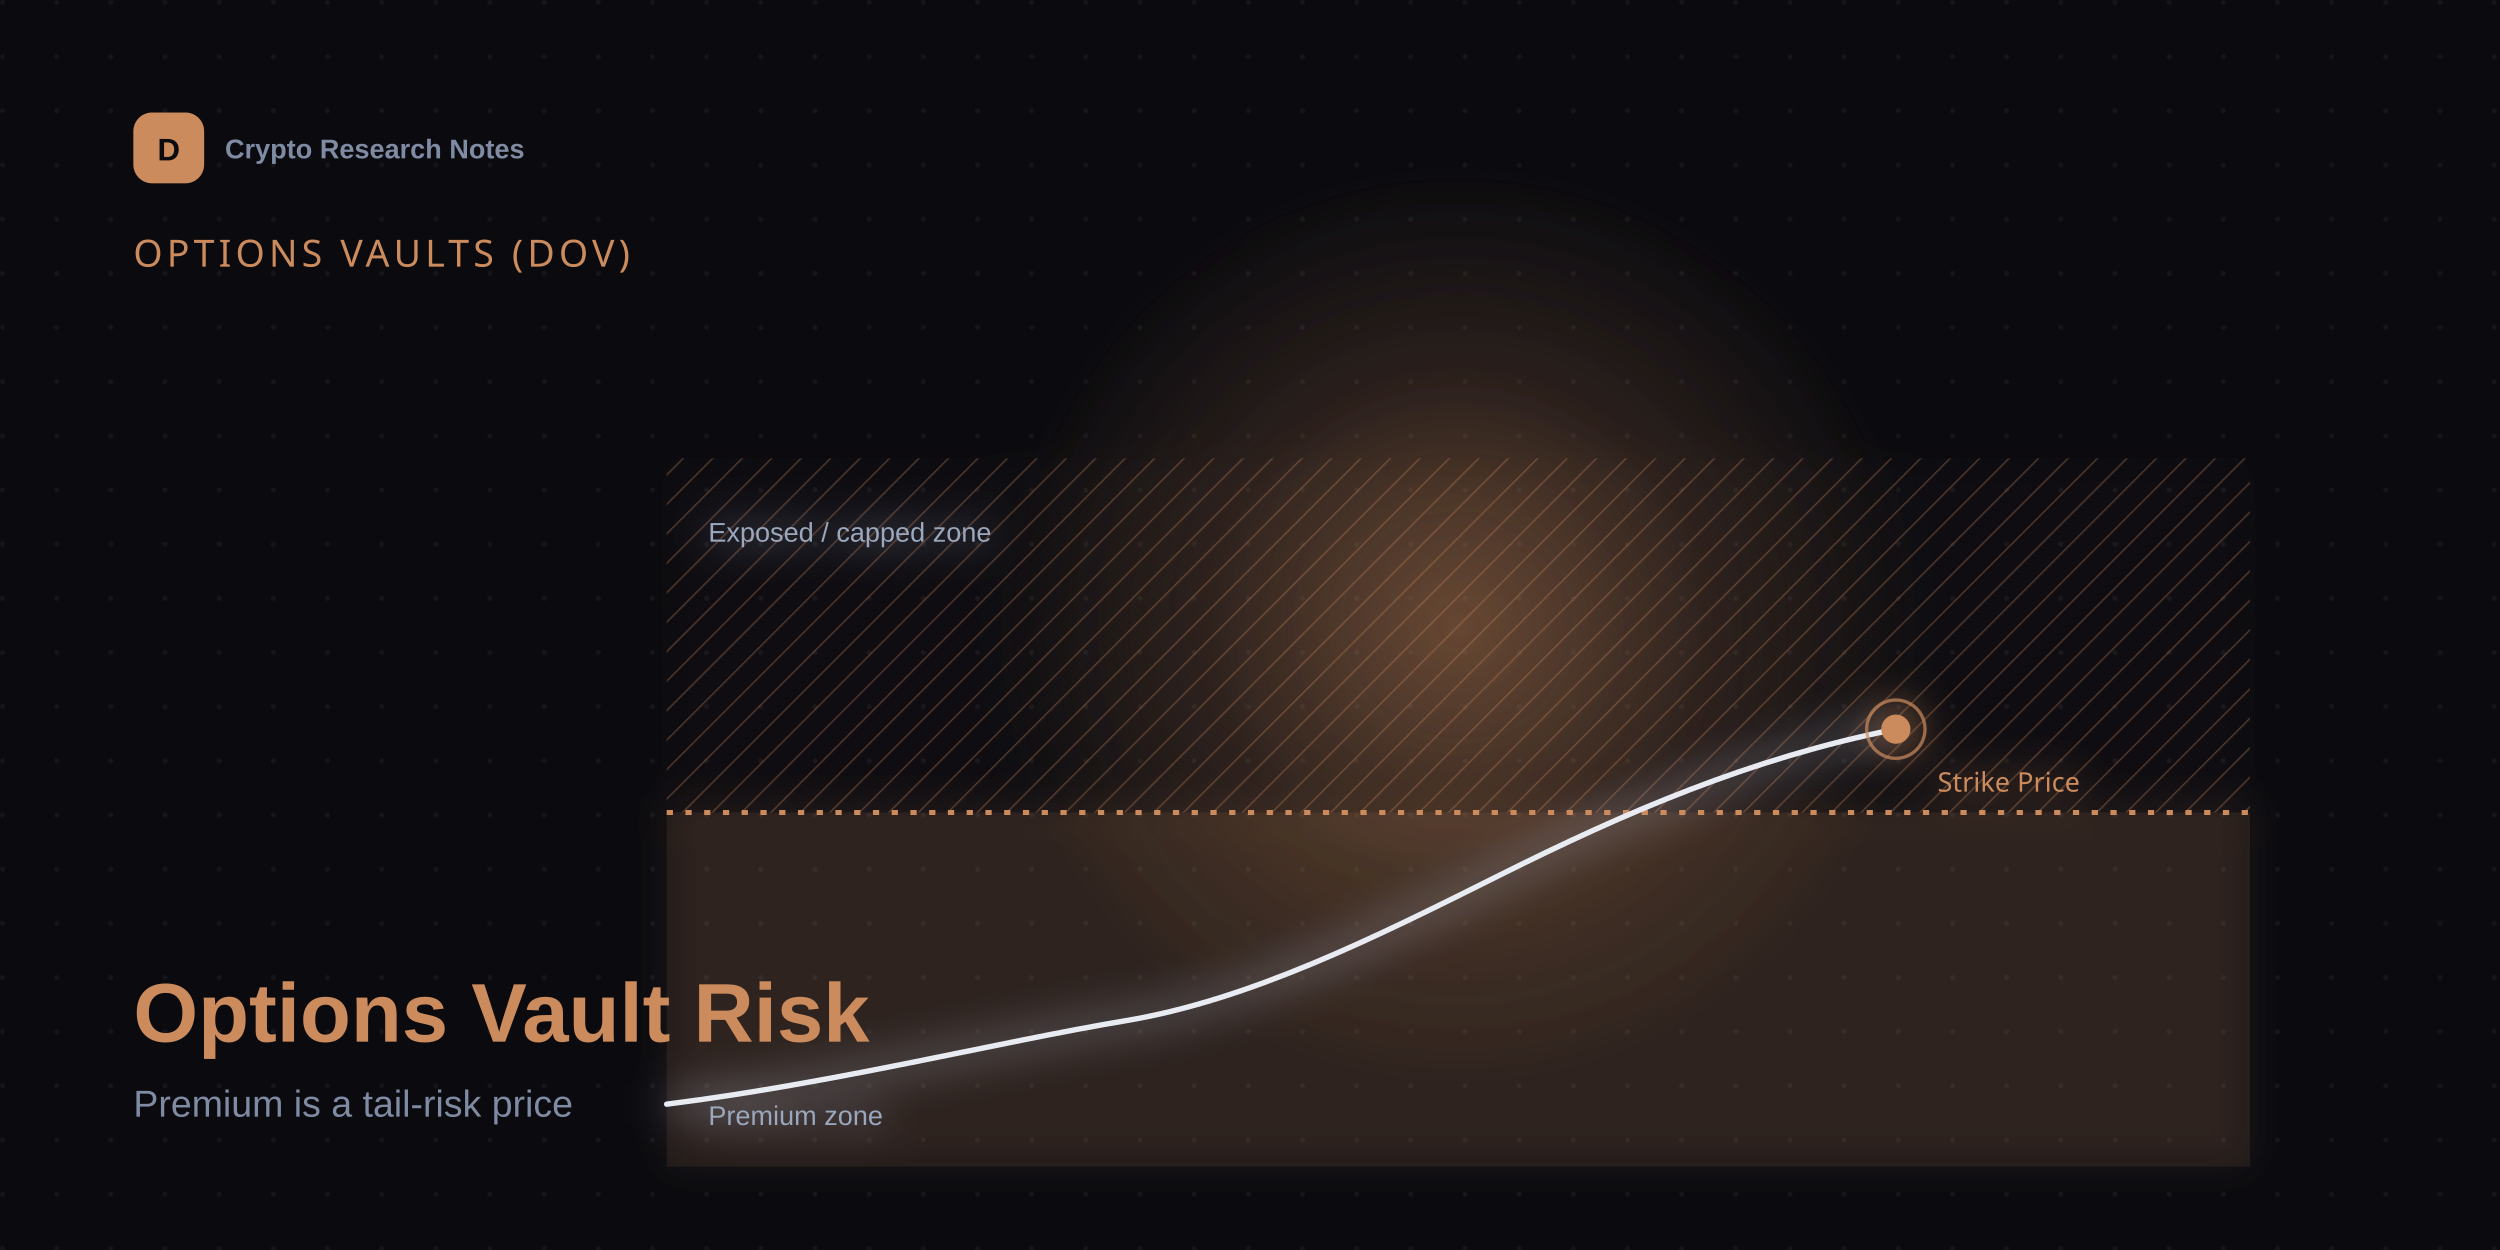
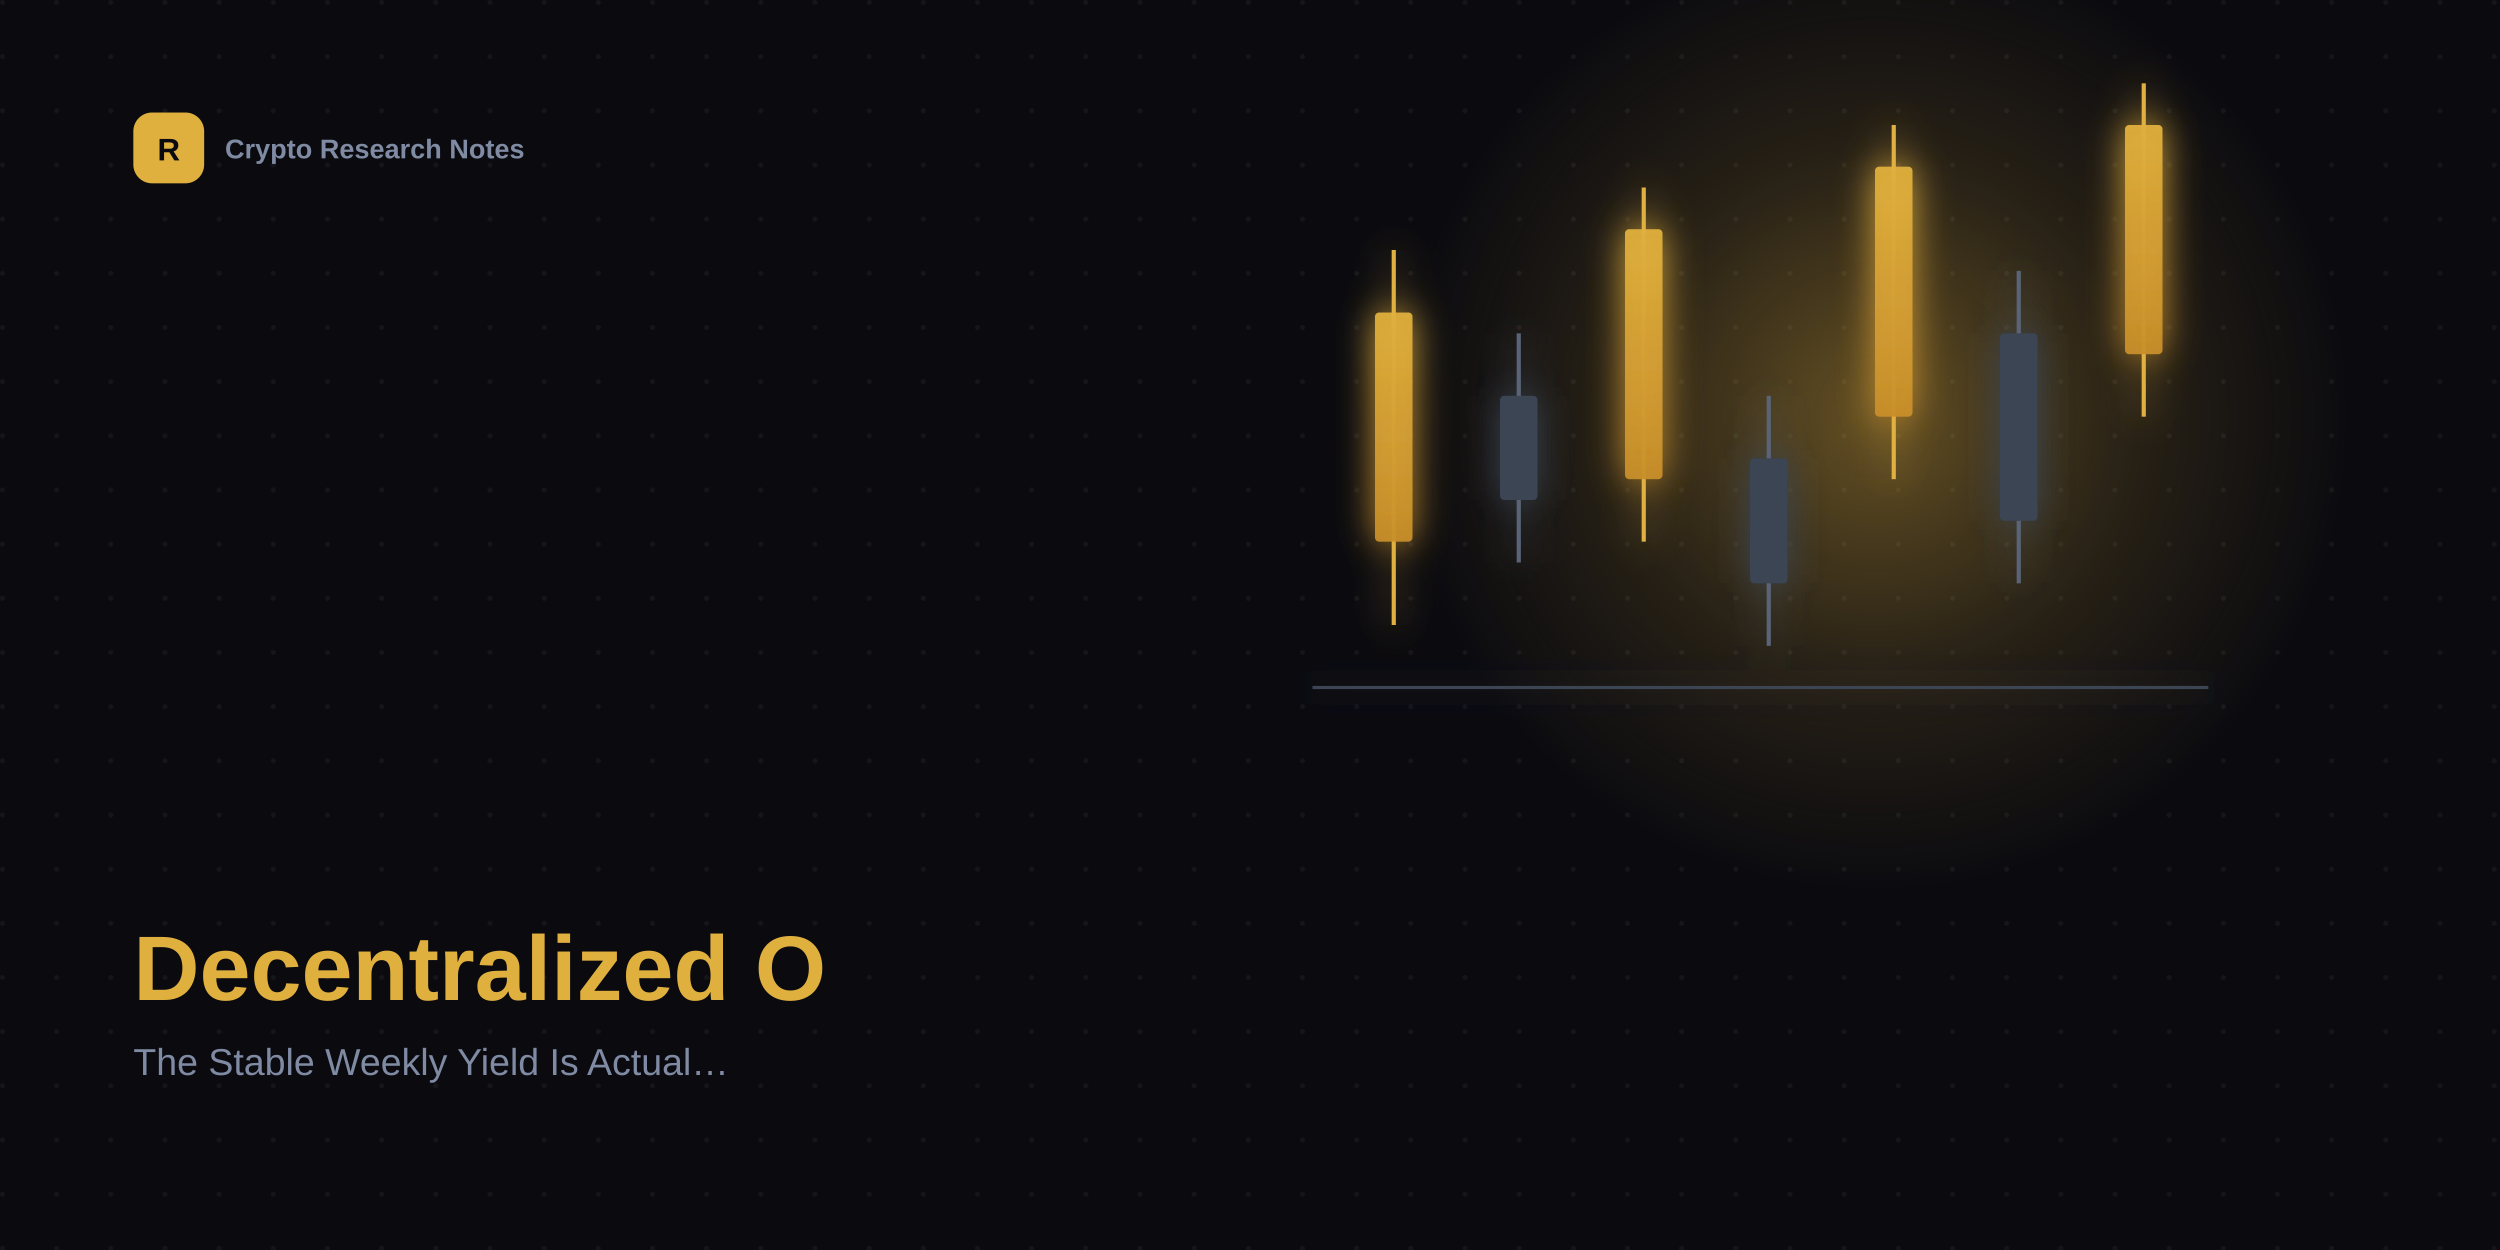
- <svg xmlns="http://www.w3.org/2000/svg" viewBox="0 0 1200 600" role="img" aria-label="Decentralized Options Vault tail risk cover image">
+ <svg xmlns="http://www.w3.org/2000/svg" viewBox="0 0 1200 600" role="img" aria-label="Decentralized O：The Stable Weekly Yield Is Actual… 主题配图">
  <defs>
-     <radialGradient id="nodeGlow" cx="50%" cy="50%" r="50%">
-       <stop offset="0%" stop-color="#cc8b5c" stop-opacity="0.45" />
-       <stop offset="55%" stop-color="#cc8b5c" stop-opacity="0.14" />
-       <stop offset="100%" stop-color="#cc8b5c" stop-opacity="0" />
+     <radialGradient id="glowoptionsvauen" cx="50%" cy="50%" r="50%">
+       <stop offset="0%" stop-color="#e0b03f" stop-opacity="0.42" />
+       <stop offset="55%" stop-color="#e0b03f" stop-opacity="0.13" />
+       <stop offset="100%" stop-color="#e0b03f" stop-opacity="0" />
    </radialGradient>
-     <filter id="softGlow" x="-80%" y="-80%" width="260%" height="260%">
-       <feGaussianBlur stdDeviation="10" result="b" />
+     <linearGradient id="baroptionsvauen" x1="0" y1="1" x2="0" y2="0">
+       <stop offset="0%" stop-color="#c98f2a" stop-opacity="0.95" />
+       <stop offset="100%" stop-color="#e0b03f" stop-opacity="0.95" />
+     </linearGradient>
+     <filter id="softoptionsvauen" x="-80%" y="-80%" width="260%" height="260%">
+       <feGaussianBlur stdDeviation="9" result="b" />
      <feMerge>
        <feMergeNode in="b" />
        <feMergeNode in="SourceGraphic" />
      </feMerge>
    </filter>
-     <pattern id="dots" width="26" height="26" patternUnits="userSpaceOnUse">
+     <pattern id="dotsoptionsvauen" width="26" height="26" patternUnits="userSpaceOnUse">
      <circle cx="1.2" cy="1.2" r="1.2" fill="#ffffff" fill-opacity="0.05" />
-     </pattern>
-     <pattern id="hatch" width="10" height="10" patternUnits="userSpaceOnUse" patternTransform="rotate(45)">
-       <line x1="0" y1="0" x2="0" y2="10" stroke="#cc8b5c" stroke-width="1.4" stroke-opacity="0.35" />
    </pattern>
  </defs>
  <rect width="1200" height="600" fill="#0a0a0f" />
-   <rect width="1200" height="600" fill="url(#dots)" />
+   <rect width="1200" height="600" fill="url(#dotsoptionsvauen)" />
  <g transform="translate(64,54)">
-     <rect x="0" y="0" width="34" height="34" rx="9" fill="#cc8b5c" />
-     <text x="17" y="23" font-family="'Segoe UI',Arial,sans-serif" font-size="15" font-weight="700" fill="#0a0a0f" text-anchor="middle">D</text>
+     <rect x="0" y="0" width="34" height="34" rx="9" fill="#e0b03f" />
+     <text x="17" y="23" font-family="'Segoe UI',Arial,sans-serif" font-size="15" font-weight="700" fill="#0a0a0f" text-anchor="middle">R</text>
    <text x="44" y="22" font-family="'Segoe UI',Arial,sans-serif" font-size="13" font-weight="600" fill="#7f8aa3">Crypto Research Notes</text>
  </g>
-   <text x="64" y="128" font-family="'Consolas','Segoe UI',monospace" font-size="18" letter-spacing="2" fill="#cc8b5c">OPTIONS VAULTS (DOV)</text>
-   <g transform="translate(700,300)" filter="url(#softGlow)">
-     <circle r="220" fill="url(#nodeGlow)" opacity="0.6" />
-     <rect x="-380" y="-80" width="760" height="170" fill="url(#hatch)" />
-     <rect x="-380" y="90" width="760" height="170" fill="#cc8b5c" opacity="0.10" />
-     <line x1="-380" y1="90" x2="380" y2="90" stroke="#cc8b5c" stroke-width="2.4" stroke-dasharray="3 6" />
-     <text x="230" y="80" font-family="'Consolas','Segoe UI',monospace" font-size="13" fill="#cc8b5c" text-anchor="start">Strike Price</text>
-     <path d="M-380,230 C-300,220 -220,200 -160,190 S-40,150 20,120 S140,64 210,50" fill="none" stroke="#e8ecf2" stroke-width="2.6" stroke-linecap="round" />
-     <circle cx="210" cy="50" r="7" fill="#cc8b5c" />
-     <circle cx="210" cy="50" r="14" fill="none" stroke="#cc8b5c" stroke-width="1.6" opacity="0.7" />
-     <text x="-360" y="240" font-family="'Segoe UI',Arial,sans-serif" font-size="13" fill="#9aa7bd" text-anchor="start">Premium zone</text>
-     <text x="-360" y="-40" font-family="'Segoe UI',Arial,sans-serif" font-size="13" fill="#9aa7bd" text-anchor="start">Exposed / capped zone</text>
+   <circle cx="900" cy="200" r="230" fill="url(#glowoptionsvauen)" />
+   <g filter="url(#softoptionsvauen)">
+     <line x1="630" y1="330" x2="1060" y2="330" stroke="#3a4452" stroke-width="1.5" />
+     <line x1="669" y1="120" x2="669" y2="300" stroke="#e0b03f" stroke-width="2" />
+     <rect x="660" y="150" width="18" height="110" rx="2" fill="url(#baroptionsvauen)" />
+     <line x1="729" y1="160" x2="729" y2="270" stroke="#5a6478" stroke-width="2" />
+     <rect x="720" y="190" width="18" height="50" rx="2" fill="#3a4452" />
+     <line x1="789" y1="90" x2="789" y2="260" stroke="#e0b03f" stroke-width="2" />
+     <rect x="780" y="110" width="18" height="120" rx="2" fill="url(#baroptionsvauen)" />
+     <line x1="849" y1="190" x2="849" y2="310" stroke="#5a6478" stroke-width="2" />
+     <rect x="840" y="220" width="18" height="60" rx="2" fill="#3a4452" />
+     <line x1="909" y1="60" x2="909" y2="230" stroke="#e0b03f" stroke-width="2" />
+     <rect x="900" y="80" width="18" height="120" rx="2" fill="url(#baroptionsvauen)" />
+     <line x1="969" y1="130" x2="969" y2="280" stroke="#5a6478" stroke-width="2" />
+     <rect x="960" y="160" width="18" height="90" rx="2" fill="#3a4452" />
+     <line x1="1029" y1="40" x2="1029" y2="200" stroke="#e0b03f" stroke-width="2" />
+     <rect x="1020" y="60" width="18" height="110" rx="2" fill="url(#baroptionsvauen)" />
  </g>
  <g font-family="'Segoe UI',Arial,sans-serif" font-weight="800">
-     <text x="64" y="500" font-size="40" fill="#cc8b5c">Options Vault Risk</text>
+     <text font-size="44" fill="#e0b03f">
+       <tspan x="64" y="480">Decentralized O</tspan>
+     </text>
  </g>
-   <text x="64" y="536" font-family="'Segoe UI',Arial,sans-serif" font-size="18" fill="#7f8aa3">Premium is a tail-risk price</text>
+   <text x="64" y="516" font-family="'Segoe UI',Arial,sans-serif" font-size="18" fill="#7f8aa3">The Stable Weekly Yield Is Actual…</text>
</svg>
